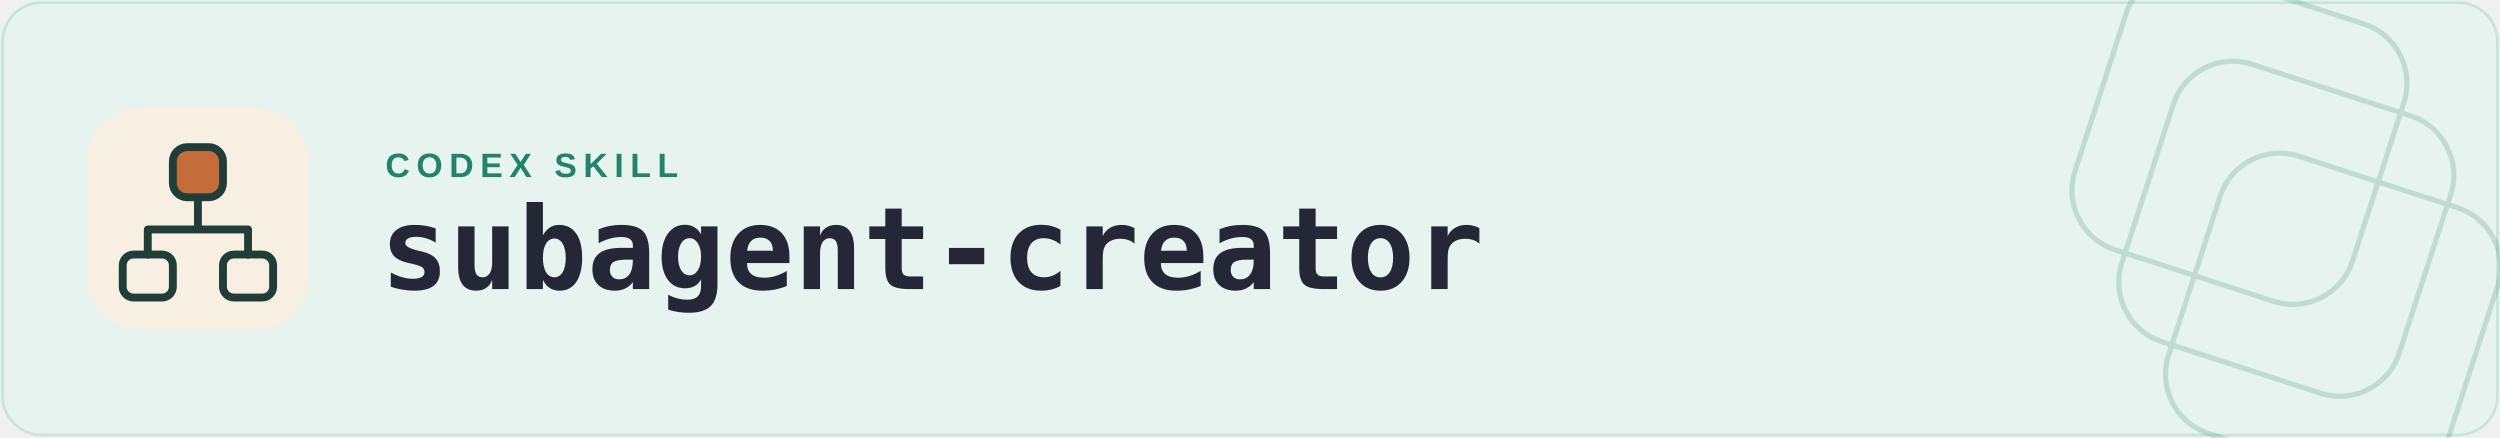
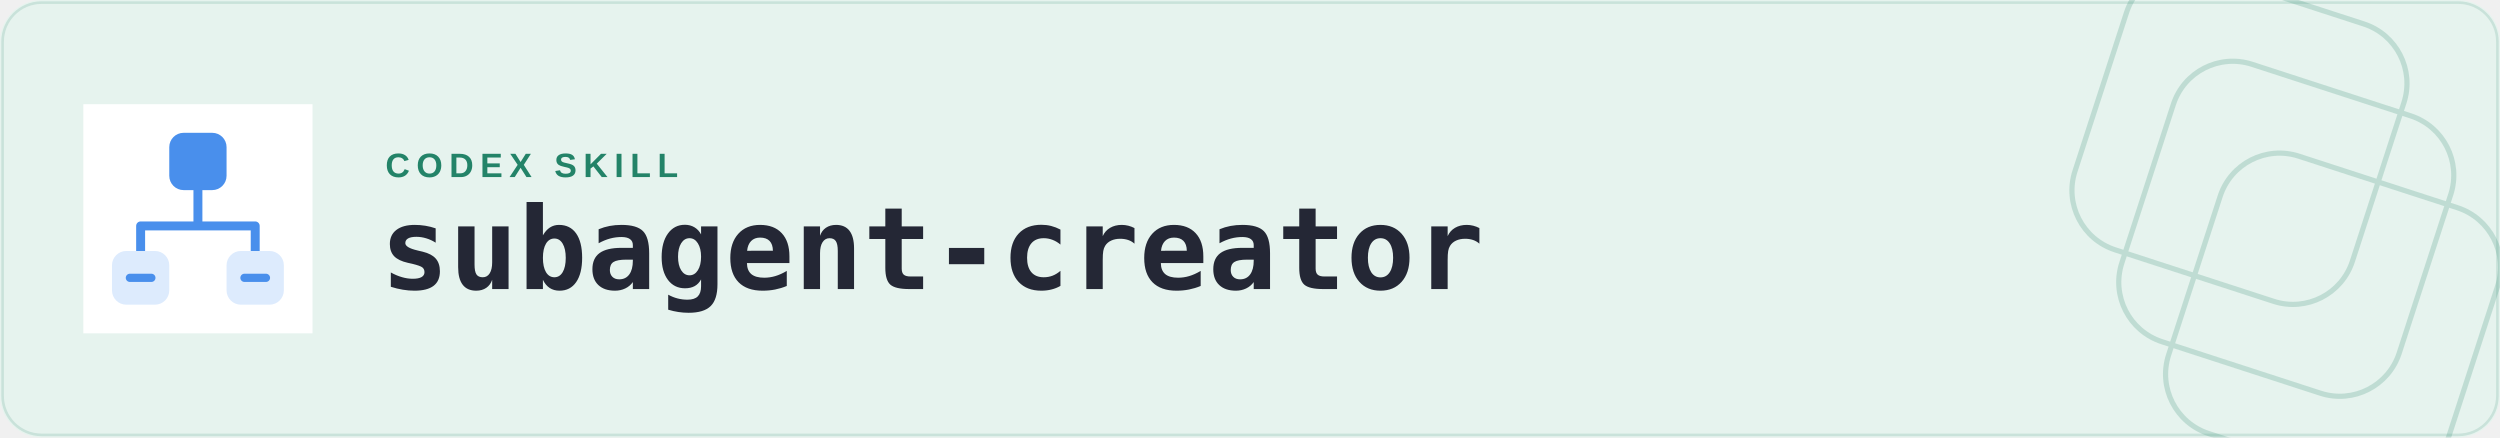
<svg xmlns="http://www.w3.org/2000/svg" width="960" height="168" viewBox="0 0 960 168" role="img" aria-labelledby="label">
  <defs>
    <clipPath id="bounds">
      <rect width="960" height="168" rx="16" />
    </clipPath>
  </defs>
  <g clip-path="url(#bounds)">
    <rect width="960" height="168" fill="#E6F3EE" />
    <rect x="1" y="1" width="958" height="166" rx="15" fill="none" stroke="#238368" stroke-opacity=".15" />
    <g fill="none" stroke="#238368" stroke-width="2" opacity=".2" transform="translate(824 -18) rotate(18)">
      <rect width="112" height="112" rx="24" />
      <rect x="28" y="28" width="112" height="112" rx="24" />
      <rect x="56" y="56" width="112" height="112" rx="24" />
    </g>
    <svg width="88" height="88" viewBox="0 0 64 64" role="img" aria-labelledby="title" x="32" y="40">
-       <rect x="1" y="1" width="62" height="62" rx="15" fill="#F6EFE2" />
-       <g fill="none" stroke="#203D37" stroke-width="2.2" stroke-linecap="round" stroke-linejoin="round">
-         <path d="M32 25v10M18 35h28M18 35v7M46 35v7" />
-         <rect x="25" y="12" width="14" height="14" rx="4" fill="#C56D3A" />
-         <rect x="11" y="42" width="14" height="12" rx="3" />
-         <rect x="39" y="42" width="14" height="12" rx="3" />
-       </g>
+       <rect width="64" height="64" fill="#FFFFFF" />
+       <path d="M32 22v12M16 43v-9h32v9" fill="none" stroke="#498FEC" stroke-width="2.5" stroke-linecap="round" stroke-linejoin="round" />
+       <rect x="24" y="8" width="16" height="16" rx="4" fill="#498FEC" />
+       <rect x="8" y="41" width="16" height="15" rx="4" fill="#DDEBFD" />
+       <rect x="40" y="41" width="16" height="15" rx="4" fill="#DDEBFD" />
+       <path d="M13 48.5h6M45 48.5h6" stroke="#498FEC" stroke-width="2.3" stroke-linecap="round" />
    </svg>
    <text x="148" y="68" fill="#238368" font-family="Arial, sans-serif" font-size="13" font-weight="700" letter-spacing="2.5">CODEX SKILL</text>
    <text x="146" y="111" fill="#242735" font-family="ui-monospace, SFMono-Regular, Consolas, monospace" font-size="44" font-weight="700">subagent-creator</text>
  </g>
</svg>
